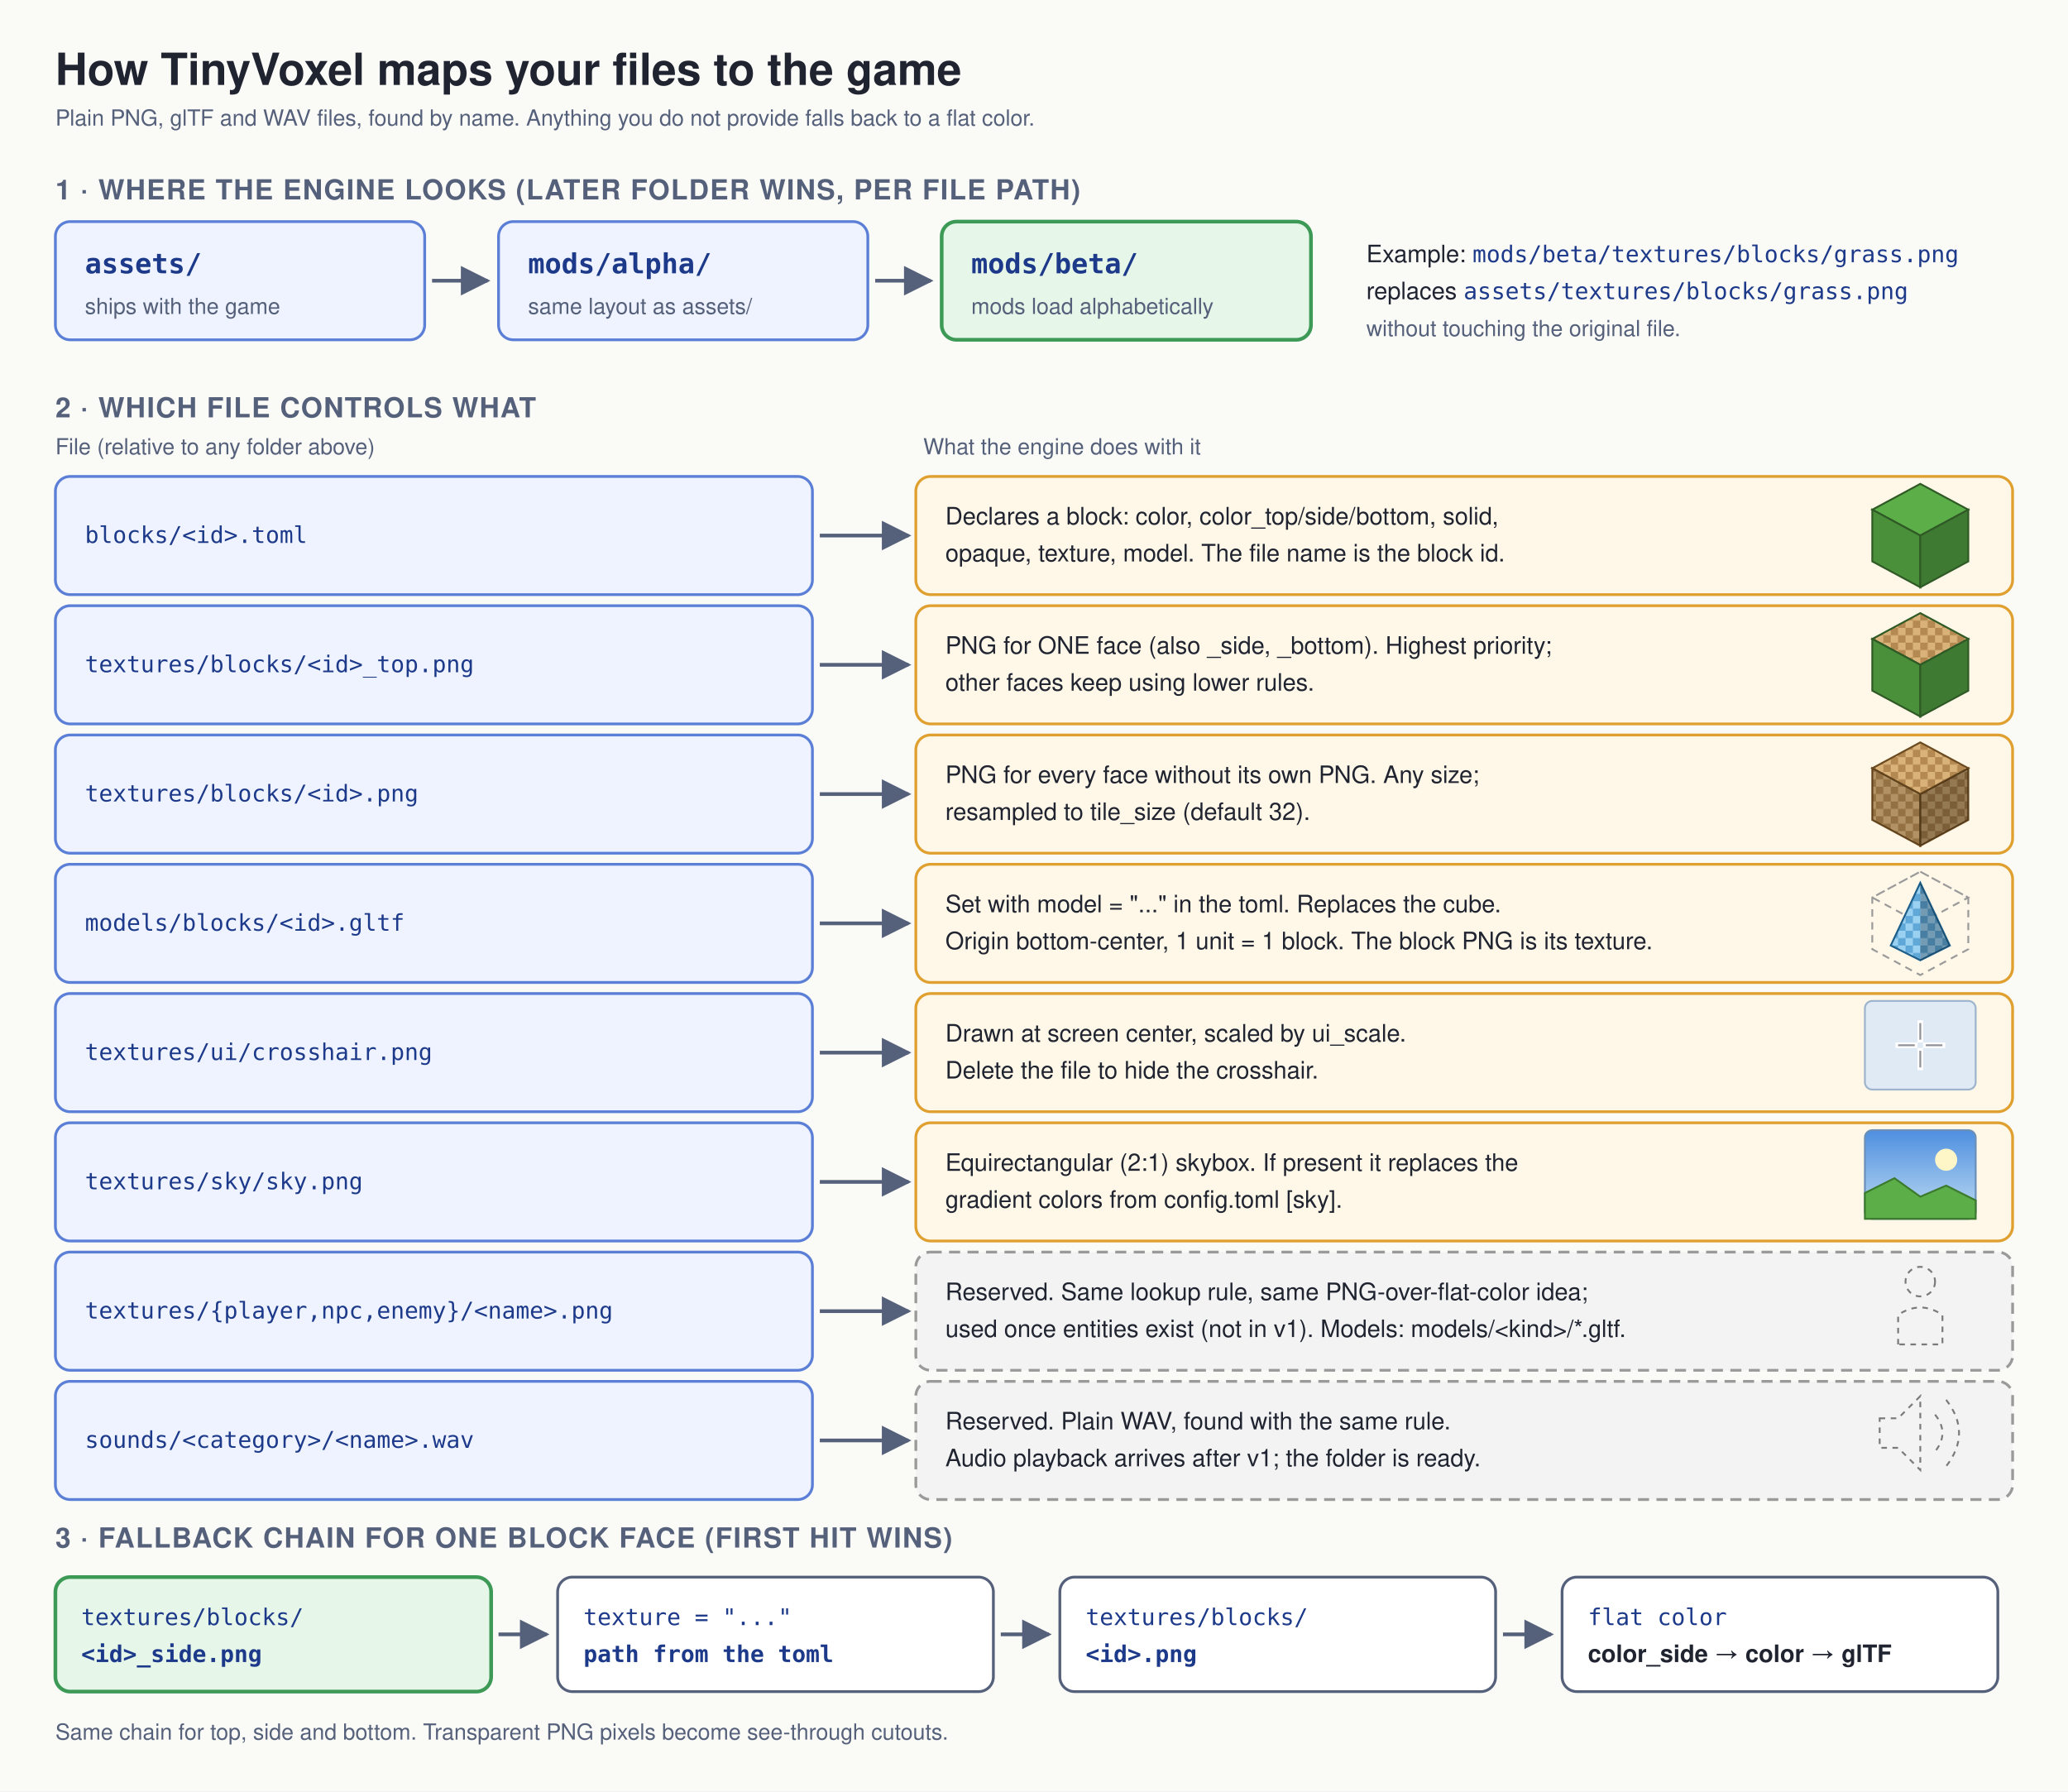
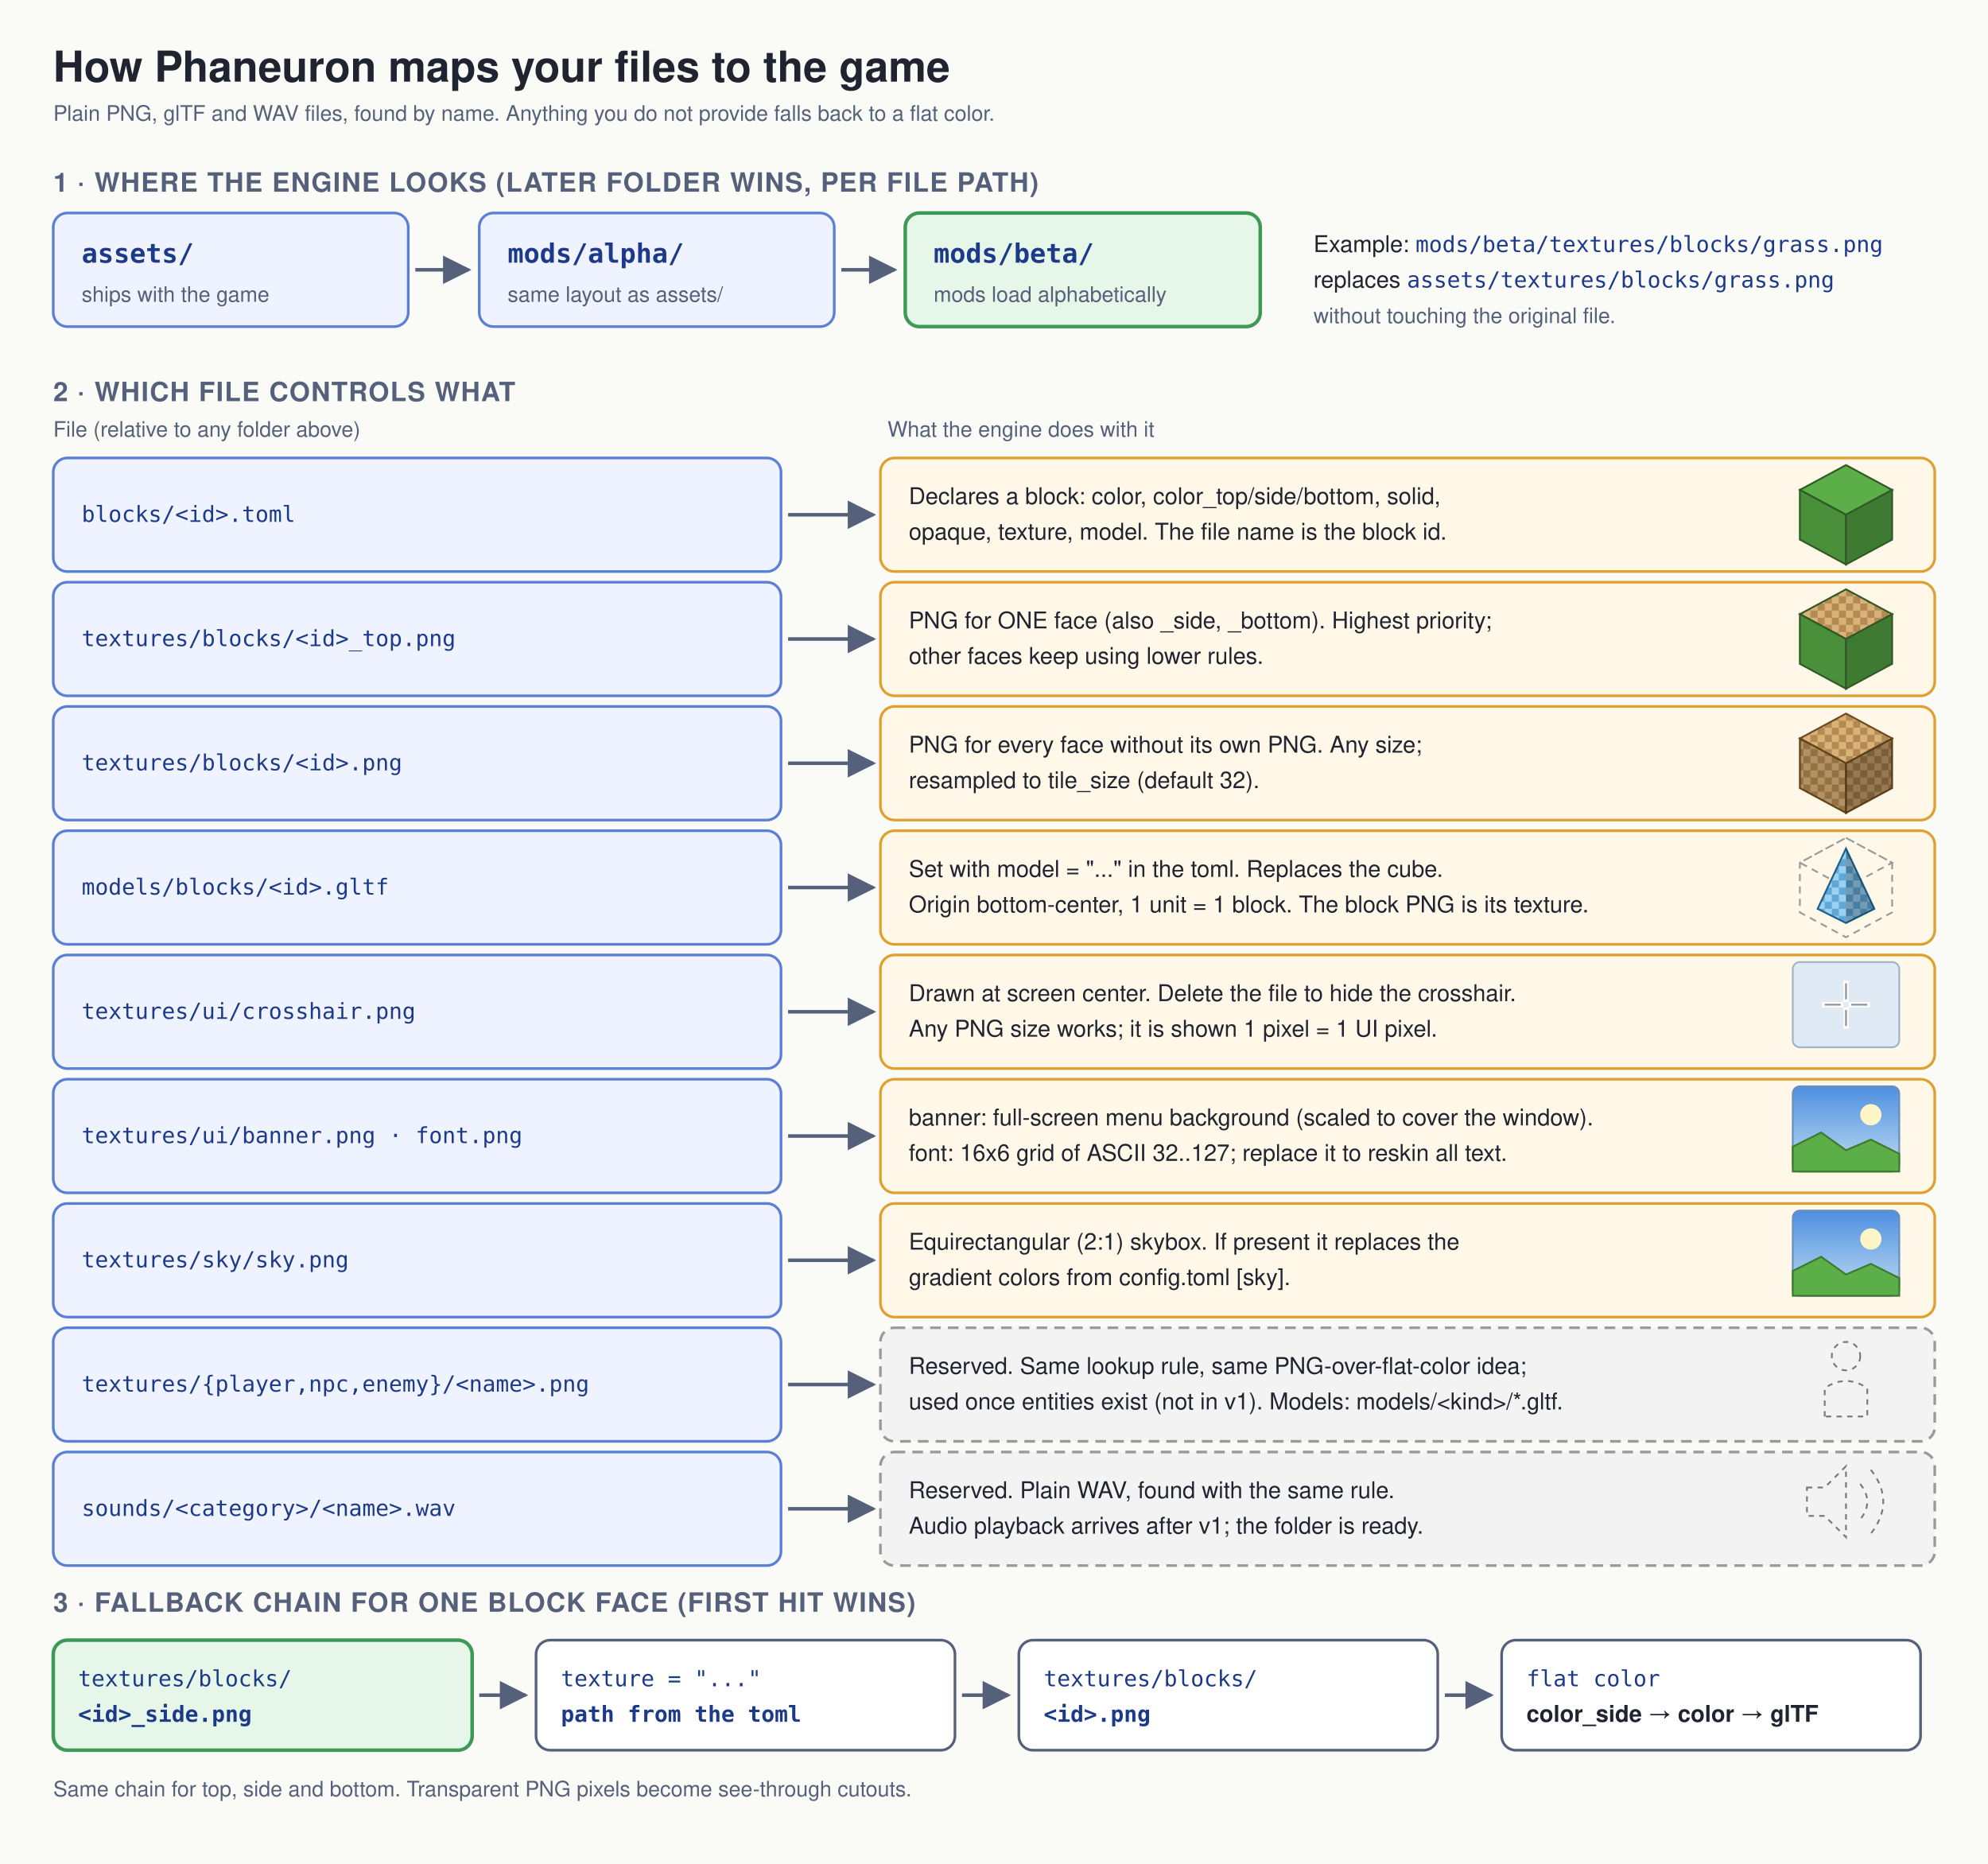
- <svg xmlns="http://www.w3.org/2000/svg" xmlns:xlink="http://www.w3.org/1999/xlink" viewBox="0 0 1120 970" width="1120" height="970" role="img" aria-labelledby="t d">
+ <svg xmlns="http://www.w3.org/2000/svg" xmlns:xlink="http://www.w3.org/1999/xlink" viewBox="0 0 1120 1050" width="1120" height="1050" role="img" aria-labelledby="t d">
  <defs>
    <style>
    text { font-family: -apple-system, "Segoe UI", Helvetica, Arial, sans-serif; fill: #1f2430; }
    .mono { font-family: ui-monospace, "SF Mono", Menlo, Consolas, monospace; font-size: 12.5px; fill: #1d3a8a; }
    .h1 { font-size: 24px; font-weight: 700; }
    .h2 { font-size: 15px; font-weight: 700; letter-spacing: .04em; fill: #55607a; }
    .t { font-size: 13px; }
    .small { font-size: 12px; fill: #55607a; }
    .bold { font-weight: 700; }
    .file { fill: #eef3ff; stroke: #5b7fd6; stroke-width: 1.5; }
    .tgt { fill: #fff7e8; stroke: #e0a030; stroke-width: 1.5; }
    .resv { fill: #f3f3f3; stroke: #9a9a9a; stroke-width: 1.5; stroke-dasharray: 6 4; }
    .arrow { stroke: #55607a; stroke-width: 2; fill: none; marker-end: url(#ah); }
    .step { fill: #fff; stroke: #55607a; stroke-width: 1.5; }
    .win { fill: #e6f6e9; stroke: #3c9a56; stroke-width: 2; }
  </style>
    <marker id="ah" viewBox="0 0 10 10" refX="9" refY="5" markerWidth="8" markerHeight="8" orient="auto-start-reverse">
      <path d="M0,0 L10,5 L0,10 z" fill="#55607a" />
    </marker>
    <pattern id="chk" width="8" height="8" patternUnits="userSpaceOnUse">
      <rect width="8" height="8" fill="#d9b27a" />
      <rect width="4" height="4" fill="#b58a52" />
      <rect x="4" y="4" width="4" height="4" fill="#b58a52" />
    </pattern>
    <pattern id="chk2" width="8" height="8" patternUnits="userSpaceOnUse">
      <rect width="8" height="8" fill="#9ad0f0" />
      <rect width="4" height="4" fill="#5fa8d8" />
      <rect x="4" y="4" width="4" height="4" fill="#5fa8d8" />
    </pattern>
    <linearGradient id="skyg" x1="0" y1="0" x2="0" y2="1">
      <stop offset="0" stop-color="#4f8fe0" />
      <stop offset="1" stop-color="#bfddf2" />
    </linearGradient>
    <g id="cube-flat">
      <polygon points="0,-24 26,-10 0,4 -26,-10" fill="#5cae48" stroke="#2f5a26" />
      <polygon points="-26,-10 0,4 0,32 -26,18" fill="#4a8f3a" stroke="#2f5a26" />
      <polygon points="0,4 26,-10 26,18 0,32" fill="#3f7a32" stroke="#2f5a26" />
    </g>
    <g id="cube-top">
      <polygon points="0,-24 26,-10 0,4 -26,-10" fill="url(#chk)" stroke="#2f5a26" />
      <polygon points="-26,-10 0,4 0,32 -26,18" fill="#4a8f3a" stroke="#2f5a26" />
      <polygon points="0,4 26,-10 26,18 0,32" fill="#3f7a32" stroke="#2f5a26" />
    </g>
    <g id="cube-all">
      <polygon points="0,-24 26,-10 0,4 -26,-10" fill="url(#chk)" stroke="#6b4a1f" />
      <polygon points="-26,-10 0,4 0,32 -26,18" fill="url(#chk)" stroke="#6b4a1f" />
      <polygon points="0,4 26,-10 26,18 0,32" fill="url(#chk)" stroke="#6b4a1f" />
      <polygon points="-26,-10 0,4 0,32 -26,18" fill="#000" opacity=".18" />
      <polygon points="0,4 26,-10 26,18 0,32" fill="#000" opacity=".32" />
    </g>
    <g id="cube-model">
      <polygon points="0,-24 26,-10 0,4 -26,-10 0,-24 0,-24 -26,-10 -26,18 0,32 26,18 26,-10" fill="none" stroke="#9a9a9a" stroke-dasharray="4 3" />
      <polygon points="-16,16 0,24 16,16 0,-18" fill="url(#chk2)" stroke="#1d5f8a" />
      <polygon points="0,-18 16,16 0,24" fill="#000" opacity=".25" />
    </g>
    <g id="icon-cross">
      <rect x="-30" y="-24" width="60" height="48" rx="4" fill="#dfeaf5" stroke="#9db4cc" />
      <path d="M0,-12 V-3 M0,3 V12 M-12,0 H-3 M3,0 H12" stroke="#fff" stroke-width="3" stroke-linecap="square" />
      <path d="M0,-12 V-3 M0,3 V12 M-12,0 H-3 M3,0 H12" stroke="#1f2430" stroke-width="1" opacity=".5" />
    </g>
    <g id="icon-sky">
      <rect x="-30" y="-24" width="60" height="48" rx="4" fill="url(#skyg)" stroke="#6a8fb8" />
      <circle cx="14" cy="-8" r="6" fill="#fff6c8" />
      <polygon points="-30,24 -30,10 -14,2 0,12 14,6 30,14 30,24" fill="#5cae48" stroke="#3c7a2e" />
    </g>
    <g id="icon-ent">
      <circle cx="0" cy="-12" r="8" fill="none" stroke="#7a7a7a" stroke-dasharray="3 3" />
      <path d="M-12,22 V6 Q0,-2 12,6 V22 Z" fill="none" stroke="#7a7a7a" stroke-dasharray="3 3" />
    </g>
    <g id="icon-snd">
      <path d="M-22,-8 H-12 L0,-20 V20 L-12,8 H-22 Z" fill="none" stroke="#7a7a7a" stroke-dasharray="3 3" />
      <path d="M8,-10 Q16,0 8,10 M14,-18 Q28,0 14,18" fill="none" stroke="#7a7a7a" stroke-dasharray="3 3" />
    </g>
  </defs>
-   <rect width="1120" height="970" fill="#fafaf7" />
-   <text x="30" y="46" class="h1">How TinyVoxel maps your files to the game</text>
+   <rect width="1120" height="1050" fill="#fafaf7" />
+   <text x="30" y="46" class="h1">How Phaneuron maps your files to the game</text>
  <text x="30" y="68" class="small">Plain PNG, glTF and WAV files, found by name. Anything you do not provide falls back to a flat color.</text>
  <text x="30" y="108" class="h2">1 · WHERE THE ENGINE LOOKS (LATER FOLDER WINS, PER FILE PATH)</text>
  <rect x="30" y="120" width="200" height="64" rx="8" class="file" />
  <text x="46" y="148" class="mono bold" style="font-size:15px">assets/</text>
  <text x="46" y="170" class="small">ships with the game</text>
  <rect x="270" y="120" width="200" height="64" rx="8" class="file" />
  <text x="286" y="148" class="mono bold" style="font-size:15px">mods/alpha/</text>
  <text x="286" y="170" class="small">same layout as assets/</text>
  <rect x="510" y="120" width="200" height="64" rx="8" class="win" />
  <text x="526" y="148" class="mono bold" style="font-size:15px">mods/beta/</text>
  <text x="526" y="170" class="small">mods load alphabetically</text>
  <path d="M234,152 H264" class="arrow" />
  <path d="M474,152 H504" class="arrow" />
  <text x="740" y="142" class="t">Example: <tspan class="mono">mods/beta/textures/blocks/grass.png</tspan>
  </text>
  <text x="740" y="162" class="t">replaces <tspan class="mono">assets/textures/blocks/grass.png</tspan>
  </text>
  <text x="740" y="182" class="small">without touching the original file.</text>
  <text x="30" y="226" class="h2">2 · WHICH FILE CONTROLS WHAT</text>
  <text x="30" y="246" class="small">File (relative to any folder above)</text>
  <text x="500" y="246" class="small">What the engine does with it</text>
  <rect x="30" y="258" width="410" height="64" rx="8" class="file" />
  <text x="46" y="294.0" class="mono">blocks/&lt;id&gt;.toml</text>
  <path d="M444,290.0 H492" class="arrow" />
  <rect x="496" y="258" width="594" height="64" rx="8" class="tgt" />
  <text x="512" y="284.0" class="t">Declares a block: color, color_top/side/bottom, solid,</text>
  <text x="512" y="304.0" class="t">opaque, texture, model. The file name is the block id.</text>
  <use href="#cube-flat" xlink:href="#cube-flat" x="1040" y="286.0" />
  <rect x="30" y="328" width="410" height="64" rx="8" class="file" />
  <text x="46" y="364.0" class="mono">textures/blocks/&lt;id&gt;_top.png</text>
  <path d="M444,360.0 H492" class="arrow" />
  <rect x="496" y="328" width="594" height="64" rx="8" class="tgt" />
  <text x="512" y="354.0" class="t">PNG for ONE face (also _side, _bottom). Highest priority;</text>
  <text x="512" y="374.0" class="t">other faces keep using lower rules.</text>
  <use href="#cube-top" xlink:href="#cube-top" x="1040" y="356.0" />
  <rect x="30" y="398" width="410" height="64" rx="8" class="file" />
  <text x="46" y="434.0" class="mono">textures/blocks/&lt;id&gt;.png</text>
  <path d="M444,430.0 H492" class="arrow" />
  <rect x="496" y="398" width="594" height="64" rx="8" class="tgt" />
  <text x="512" y="424.0" class="t">PNG for every face without its own PNG. Any size;</text>
  <text x="512" y="444.0" class="t">resampled to tile_size (default 32).</text>
  <use href="#cube-all" xlink:href="#cube-all" x="1040" y="426.0" />
  <rect x="30" y="468" width="410" height="64" rx="8" class="file" />
  <text x="46" y="504.0" class="mono">models/blocks/&lt;id&gt;.gltf</text>
  <path d="M444,500.0 H492" class="arrow" />
  <rect x="496" y="468" width="594" height="64" rx="8" class="tgt" />
  <text x="512" y="494.0" class="t">Set with model = "..." in the toml. Replaces the cube.</text>
  <text x="512" y="514.0" class="t">Origin bottom-center, 1 unit = 1 block. The block PNG is its texture.</text>
  <use href="#cube-model" xlink:href="#cube-model" x="1040" y="496.0" />
  <rect x="30" y="538" width="410" height="64" rx="8" class="file" />
  <text x="46" y="574.0" class="mono">textures/ui/crosshair.png</text>
  <path d="M444,570.0 H492" class="arrow" />
  <rect x="496" y="538" width="594" height="64" rx="8" class="tgt" />
-   <text x="512" y="564.0" class="t">Drawn at screen center, scaled by ui_scale.</text>
-   <text x="512" y="584.0" class="t">Delete the file to hide the crosshair.</text>
+   <text x="512" y="564.0" class="t">Drawn at screen center. Delete the file to hide the crosshair.</text>
+   <text x="512" y="584.0" class="t">Any PNG size works; it is shown 1 pixel = 1 UI pixel.</text>
  <use href="#icon-cross" xlink:href="#icon-cross" x="1040" y="566.0" />
  <rect x="30" y="608" width="410" height="64" rx="8" class="file" />
-   <text x="46" y="644.0" class="mono">textures/sky/sky.png</text>
+   <text x="46" y="644.0" class="mono">textures/ui/banner.png  ·  font.png</text>
  <path d="M444,640.0 H492" class="arrow" />
  <rect x="496" y="608" width="594" height="64" rx="8" class="tgt" />
-   <text x="512" y="634.0" class="t">Equirectangular (2:1) skybox. If present it replaces the</text>
-   <text x="512" y="654.0" class="t">gradient colors from config.toml [sky].</text>
+   <text x="512" y="634.0" class="t">banner: full-screen menu background (scaled to cover the window).</text>
+   <text x="512" y="654.0" class="t">font: 16x6 grid of ASCII 32..127; replace it to reskin all text.</text>
  <use href="#icon-sky" xlink:href="#icon-sky" x="1040" y="636.0" />
  <rect x="30" y="678" width="410" height="64" rx="8" class="file" />
-   <text x="46" y="714.0" class="mono">textures/{player,npc,enemy}/&lt;name&gt;.png</text>
+   <text x="46" y="714.0" class="mono">textures/sky/sky.png</text>
  <path d="M444,710.0 H492" class="arrow" />
-   <rect x="496" y="678" width="594" height="64" rx="8" class="resv" />
-   <text x="512" y="704.0" class="t">Reserved. Same lookup rule, same PNG-over-flat-color idea;</text>
-   <text x="512" y="724.0" class="t">used once entities exist (not in v1). Models: models/&lt;kind&gt;/*.gltf.</text>
-   <use href="#icon-ent" xlink:href="#icon-ent" x="1040" y="706.0" />
+   <rect x="496" y="678" width="594" height="64" rx="8" class="tgt" />
+   <text x="512" y="704.0" class="t">Equirectangular (2:1) skybox. If present it replaces the</text>
+   <text x="512" y="724.0" class="t">gradient colors from config.toml [sky].</text>
+   <use href="#icon-sky" xlink:href="#icon-sky" x="1040" y="706.0" />
  <rect x="30" y="748" width="410" height="64" rx="8" class="file" />
-   <text x="46" y="784.0" class="mono">sounds/&lt;category&gt;/&lt;name&gt;.wav</text>
+   <text x="46" y="784.0" class="mono">textures/{player,npc,enemy}/&lt;name&gt;.png</text>
  <path d="M444,780.0 H492" class="arrow" />
  <rect x="496" y="748" width="594" height="64" rx="8" class="resv" />
-   <text x="512" y="774.0" class="t">Reserved. Plain WAV, found with the same rule.</text>
-   <text x="512" y="794.0" class="t">Audio playback arrives after v1; the folder is ready.</text>
-   <use href="#icon-snd" xlink:href="#icon-snd" x="1040" y="776.0" />
-   <text x="30" y="838" class="h2">3 · FALLBACK CHAIN FOR ONE BLOCK FACE (FIRST HIT WINS)</text>
-   <rect x="30" y="854" width="236" height="62" rx="8" class="win" />
-   <text x="44" y="880" class="mono">textures/blocks/</text>
-   <text x="44" y="900" class="mono bold">&lt;id&gt;_side.png</text>
-   <path d="M270,885 H296" class="arrow" />
-   <rect x="302" y="854" width="236" height="62" rx="8" class="step" />
-   <text x="316" y="880" class="mono">texture = "..."</text>
-   <text x="316" y="900" class="mono bold">path from the toml</text>
-   <path d="M542,885 H568" class="arrow" />
-   <rect x="574" y="854" width="236" height="62" rx="8" class="step" />
-   <text x="588" y="880" class="mono">textures/blocks/</text>
-   <text x="588" y="900" class="mono bold">&lt;id&gt;.png</text>
-   <path d="M814,885 H840" class="arrow" />
-   <rect x="846" y="854" width="236" height="62" rx="8" class="step" />
-   <text x="860" y="880" class="mono">flat color</text>
-   <text x="860" y="900" class="t bold">color_side → color → glTF</text>
-   <text x="30" y="942" class="small">Same chain for top, side and bottom. Transparent PNG pixels become see-through cutouts.</text>
+   <text x="512" y="774.0" class="t">Reserved. Same lookup rule, same PNG-over-flat-color idea;</text>
+   <text x="512" y="794.0" class="t">used once entities exist (not in v1). Models: models/&lt;kind&gt;/*.gltf.</text>
+   <use href="#icon-ent" xlink:href="#icon-ent" x="1040" y="776.0" />
+   <rect x="30" y="818" width="410" height="64" rx="8" class="file" />
+   <text x="46" y="854.0" class="mono">sounds/&lt;category&gt;/&lt;name&gt;.wav</text>
+   <path d="M444,850.0 H492" class="arrow" />
+   <rect x="496" y="818" width="594" height="64" rx="8" class="resv" />
+   <text x="512" y="844.0" class="t">Reserved. Plain WAV, found with the same rule.</text>
+   <text x="512" y="864.0" class="t">Audio playback arrives after v1; the folder is ready.</text>
+   <use href="#icon-snd" xlink:href="#icon-snd" x="1040" y="846.0" />
+   <text x="30" y="908" class="h2">3 · FALLBACK CHAIN FOR ONE BLOCK FACE (FIRST HIT WINS)</text>
+   <rect x="30" y="924" width="236" height="62" rx="8" class="win" />
+   <text x="44" y="950" class="mono">textures/blocks/</text>
+   <text x="44" y="970" class="mono bold">&lt;id&gt;_side.png</text>
+   <path d="M270,955 H296" class="arrow" />
+   <rect x="302" y="924" width="236" height="62" rx="8" class="step" />
+   <text x="316" y="950" class="mono">texture = "..."</text>
+   <text x="316" y="970" class="mono bold">path from the toml</text>
+   <path d="M542,955 H568" class="arrow" />
+   <rect x="574" y="924" width="236" height="62" rx="8" class="step" />
+   <text x="588" y="950" class="mono">textures/blocks/</text>
+   <text x="588" y="970" class="mono bold">&lt;id&gt;.png</text>
+   <path d="M814,955 H840" class="arrow" />
+   <rect x="846" y="924" width="236" height="62" rx="8" class="step" />
+   <text x="860" y="950" class="mono">flat color</text>
+   <text x="860" y="970" class="t bold">color_side → color → glTF</text>
+   <text x="30" y="1012" class="small">Same chain for top, side and bottom. Transparent PNG pixels become see-through cutouts.</text>
</svg>
